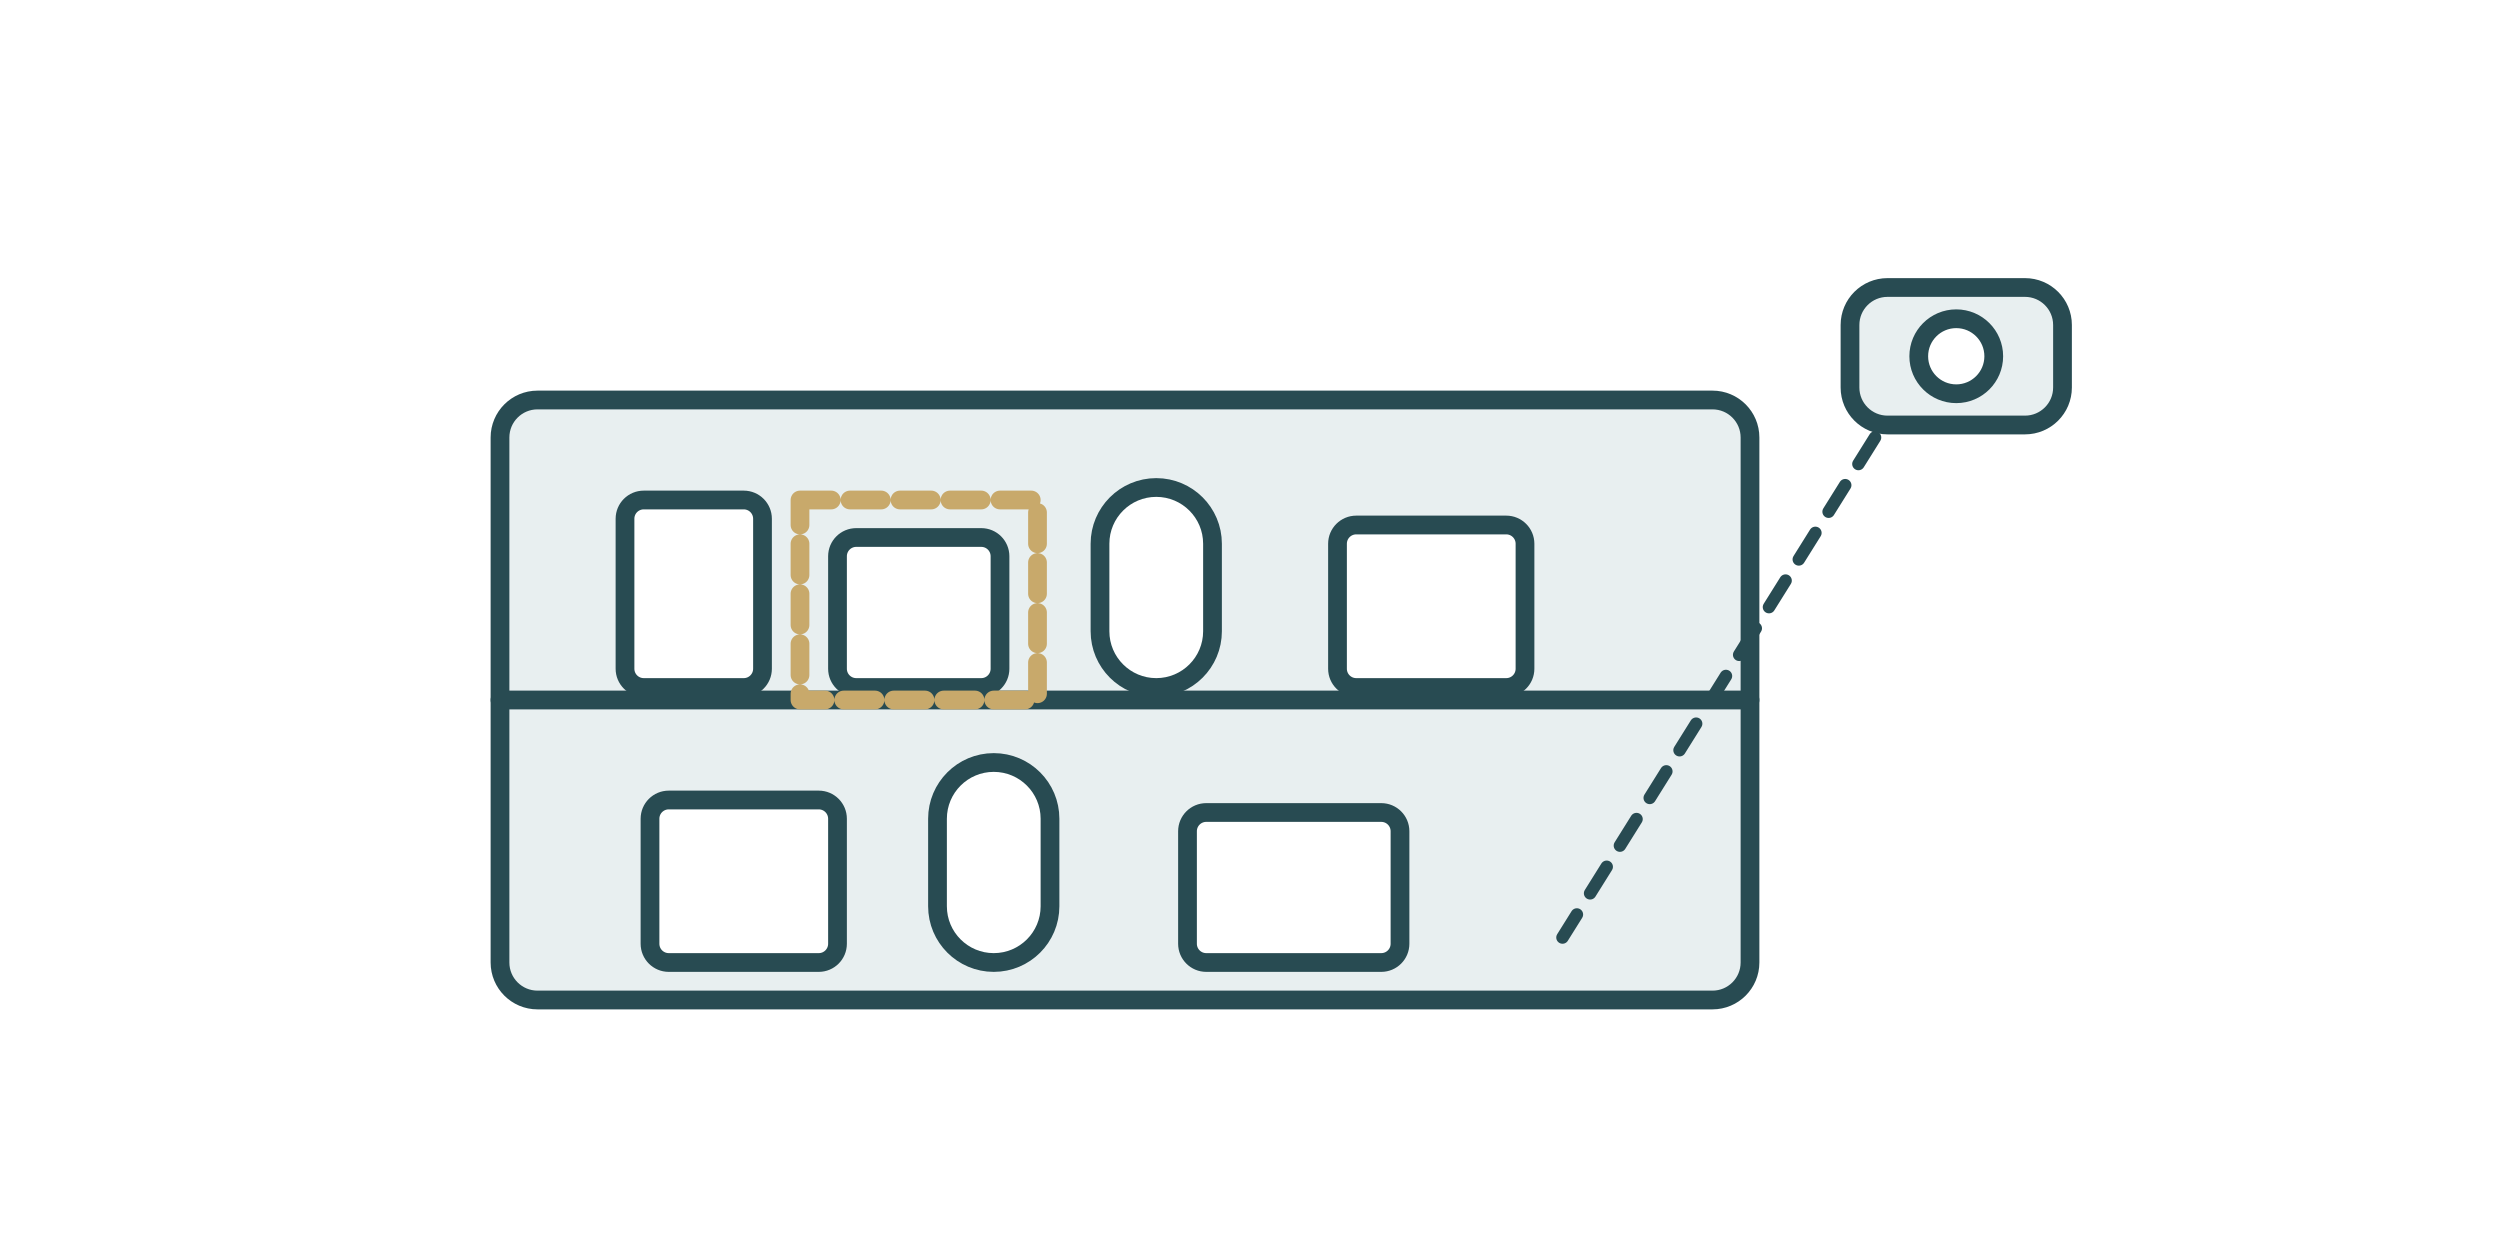
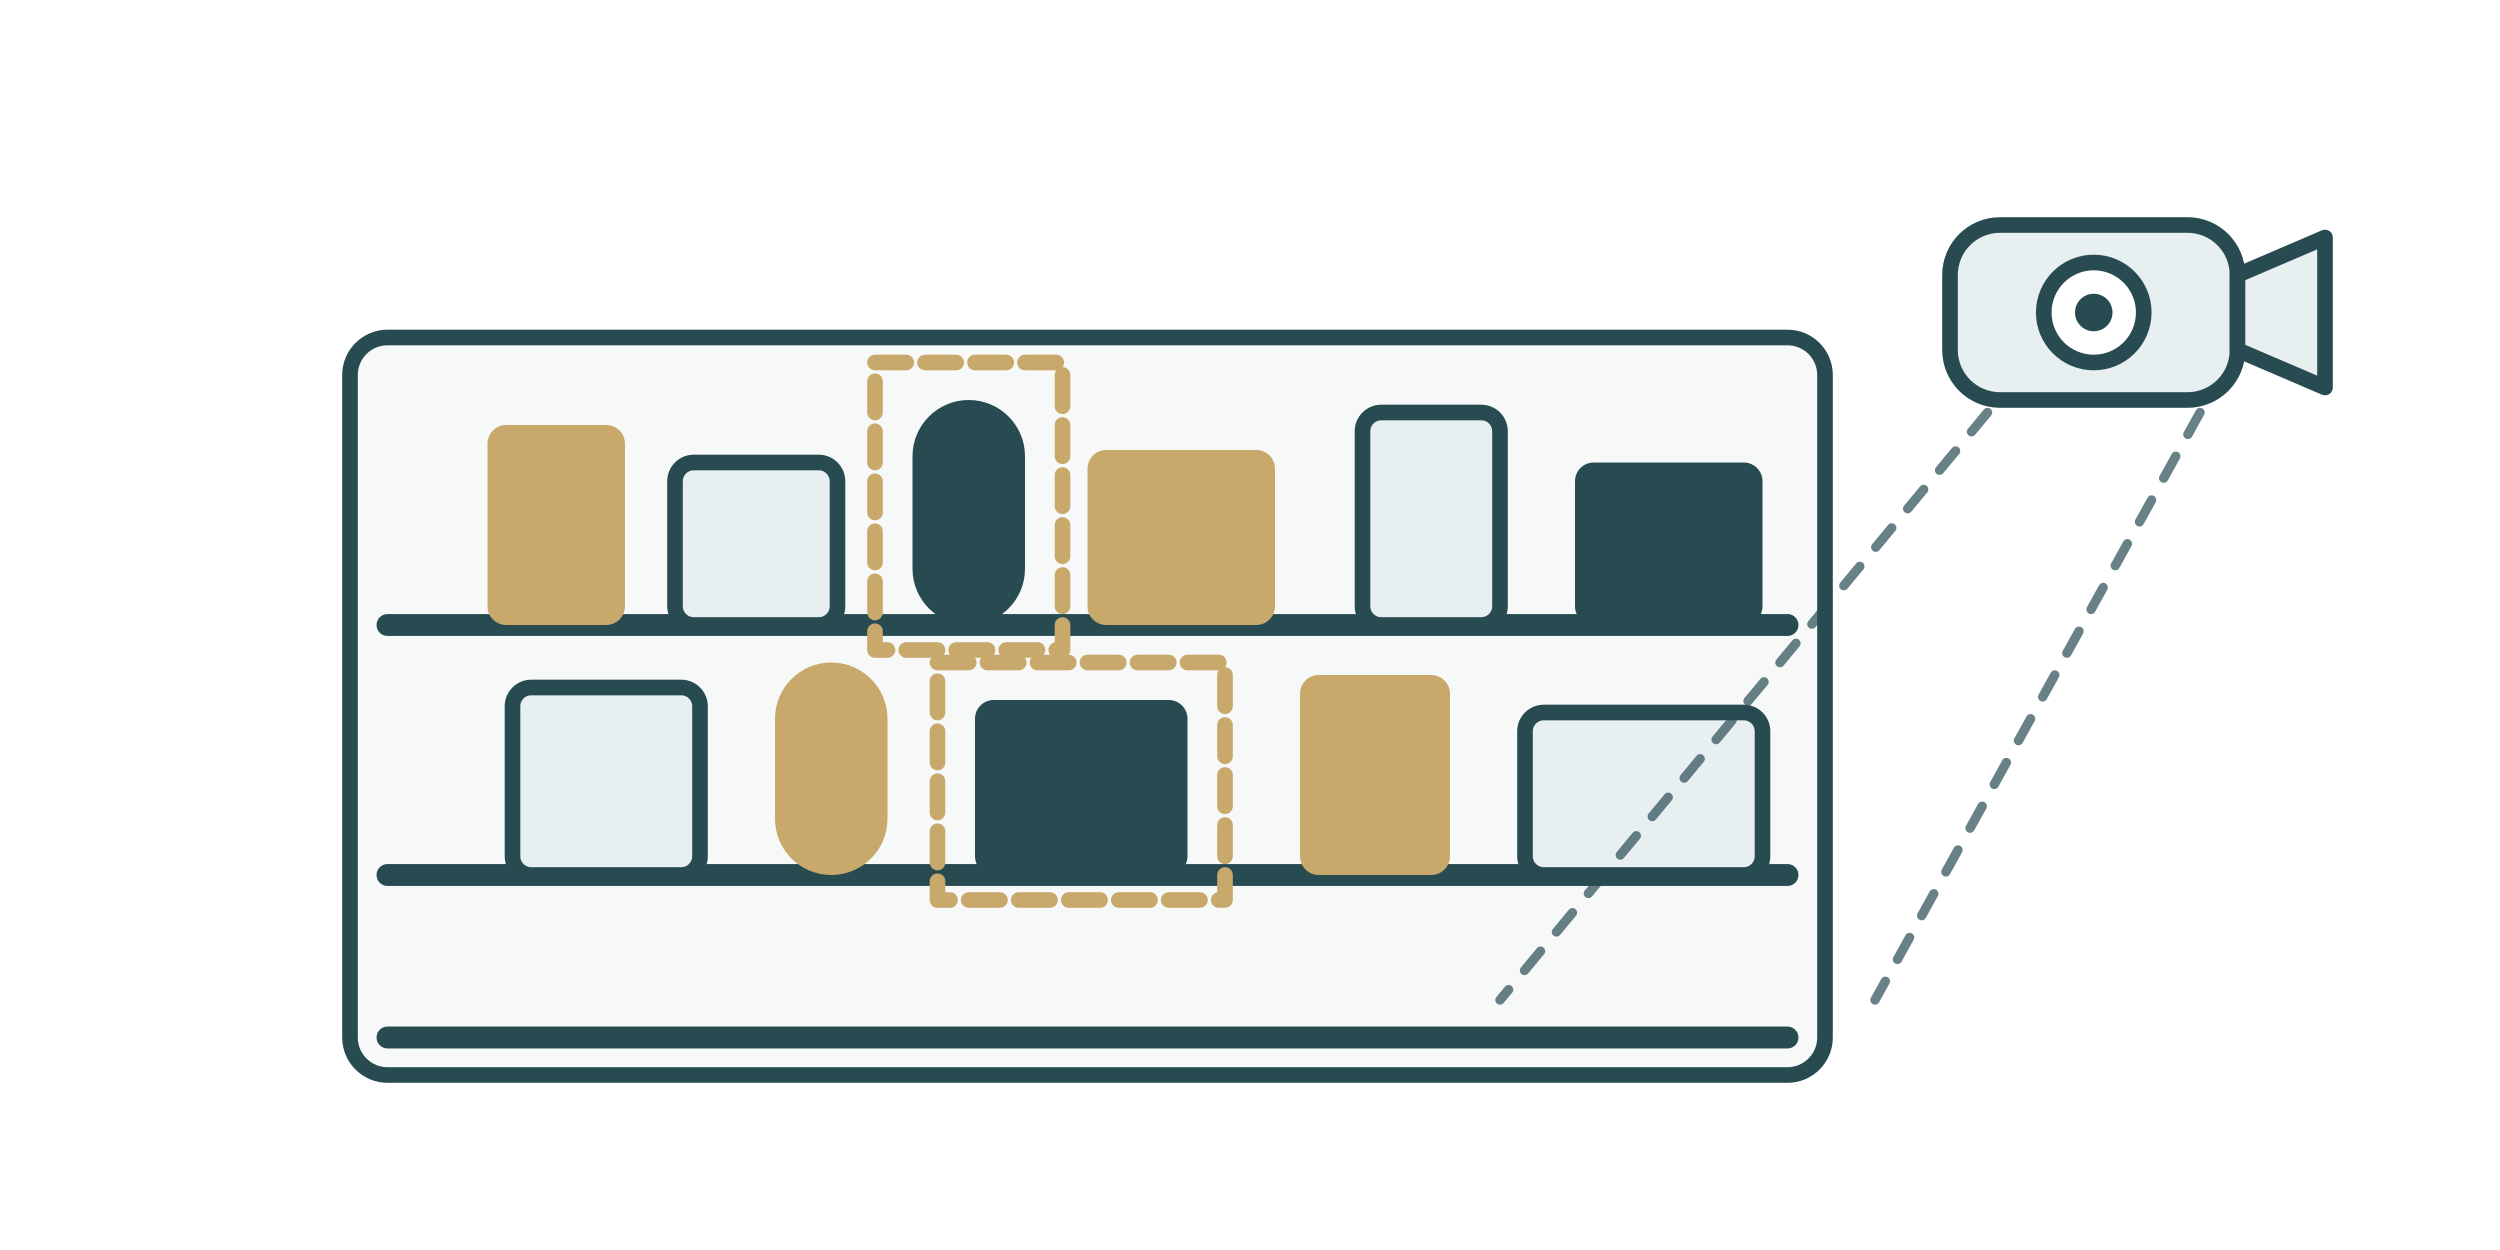
- <svg xmlns="http://www.w3.org/2000/svg" viewBox="0 0 400 200" role="img" aria-label="Camera watching products on a shelf">
+ <svg xmlns="http://www.w3.org/2000/svg" viewBox="0 0 400 200" font-family="Manrope, Arial, sans-serif" role="img" aria-label="Camera detecting products on a retail shelf">
  <rect width="400" height="200" fill="#ffffff" />
-   <g fill="none" stroke="#284b52" stroke-width="3" stroke-linecap="round" stroke-linejoin="round">
-     <rect x="80" y="64" width="200" height="96" rx="6" fill="#e8eff0" />
-     <path d="M80 112 H280" />
-     <rect x="100" y="80" width="22" height="30" rx="3" fill="#ffffff" />
-     <rect x="134" y="86" width="26" height="24" rx="3" fill="#ffffff" />
-     <rect x="176" y="78" width="18" height="32" rx="9" fill="#ffffff" />
-     <rect x="214" y="84" width="30" height="26" rx="3" fill="#ffffff" />
-     <rect x="104" y="128" width="30" height="26" rx="3" fill="#ffffff" />
-     <rect x="150" y="122" width="18" height="32" rx="9" fill="#ffffff" />
-     <rect x="190" y="130" width="34" height="24" rx="3" fill="#ffffff" />
-     <rect x="128" y="80" width="38" height="32" stroke="#c8a96b" stroke-dasharray="5 3" />
-     <rect x="296" y="46" width="34" height="22" rx="6" fill="#e8eff0" />
-     <circle cx="313" cy="57" r="6" fill="#ffffff" />
-     <path d="M300 70 L250 150" stroke-dasharray="5 4" stroke-width="2" />
+   <g fill="none" stroke="#284b52" stroke-width="2.5" stroke-linecap="round" stroke-linejoin="round">
+     <rect x="56" y="54" width="236" height="118" rx="6" fill="#f7f9f9" />
+     <path d="M62 100 H286 M62 140 H286 M62 166 H286" stroke-width="3.5" />
+     <rect x="78" y="68" width="22" height="32" rx="3" fill="#c8a96b" stroke="none" />
+     <rect x="108" y="74" width="26" height="26" rx="3" fill="#e8eff0" />
+     <rect x="146" y="64" width="18" height="36" rx="9" fill="#284b52" stroke="none" />
+     <rect x="174" y="72" width="30" height="28" rx="3" fill="#c8a96b" stroke="none" />
+     <rect x="218" y="66" width="22" height="34" rx="3" fill="#e8eff0" />
+     <rect x="252" y="74" width="30" height="26" rx="3" fill="#284b52" stroke="none" />
+     <rect x="82" y="110" width="30" height="30" rx="3" fill="#e8eff0" />
+     <rect x="124" y="106" width="18" height="34" rx="9" fill="#c8a96b" stroke="none" />
+     <rect x="156" y="112" width="34" height="28" rx="3" fill="#284b52" stroke="none" />
+     <rect x="208" y="108" width="24" height="32" rx="3" fill="#c8a96b" stroke="none" />
+     <rect x="244" y="114" width="38" height="26" rx="3" fill="#e8eff0" />
+     <rect x="140" y="58" width="30" height="46" stroke="#c8a96b" stroke-dasharray="5 3" />
+     <rect x="150" y="106" width="46" height="38" stroke="#c8a96b" stroke-dasharray="5 3" />
+     <rect x="312" y="36" width="46" height="28" rx="8" fill="#e8eff0" />
+     <circle cx="335" cy="50" r="8" fill="#ffffff" />
+     <circle cx="335" cy="50" r="3" fill="#284b52" stroke="none" />
+     <path d="M358 44 L372 38 V62 L358 56 Z" fill="#e8eff0" />
+     <path d="M318 66 L240 160 M352 66 L300 160" stroke-dasharray="4 4" stroke-width="1.5" opacity="0.7" />
  </g>
</svg>
